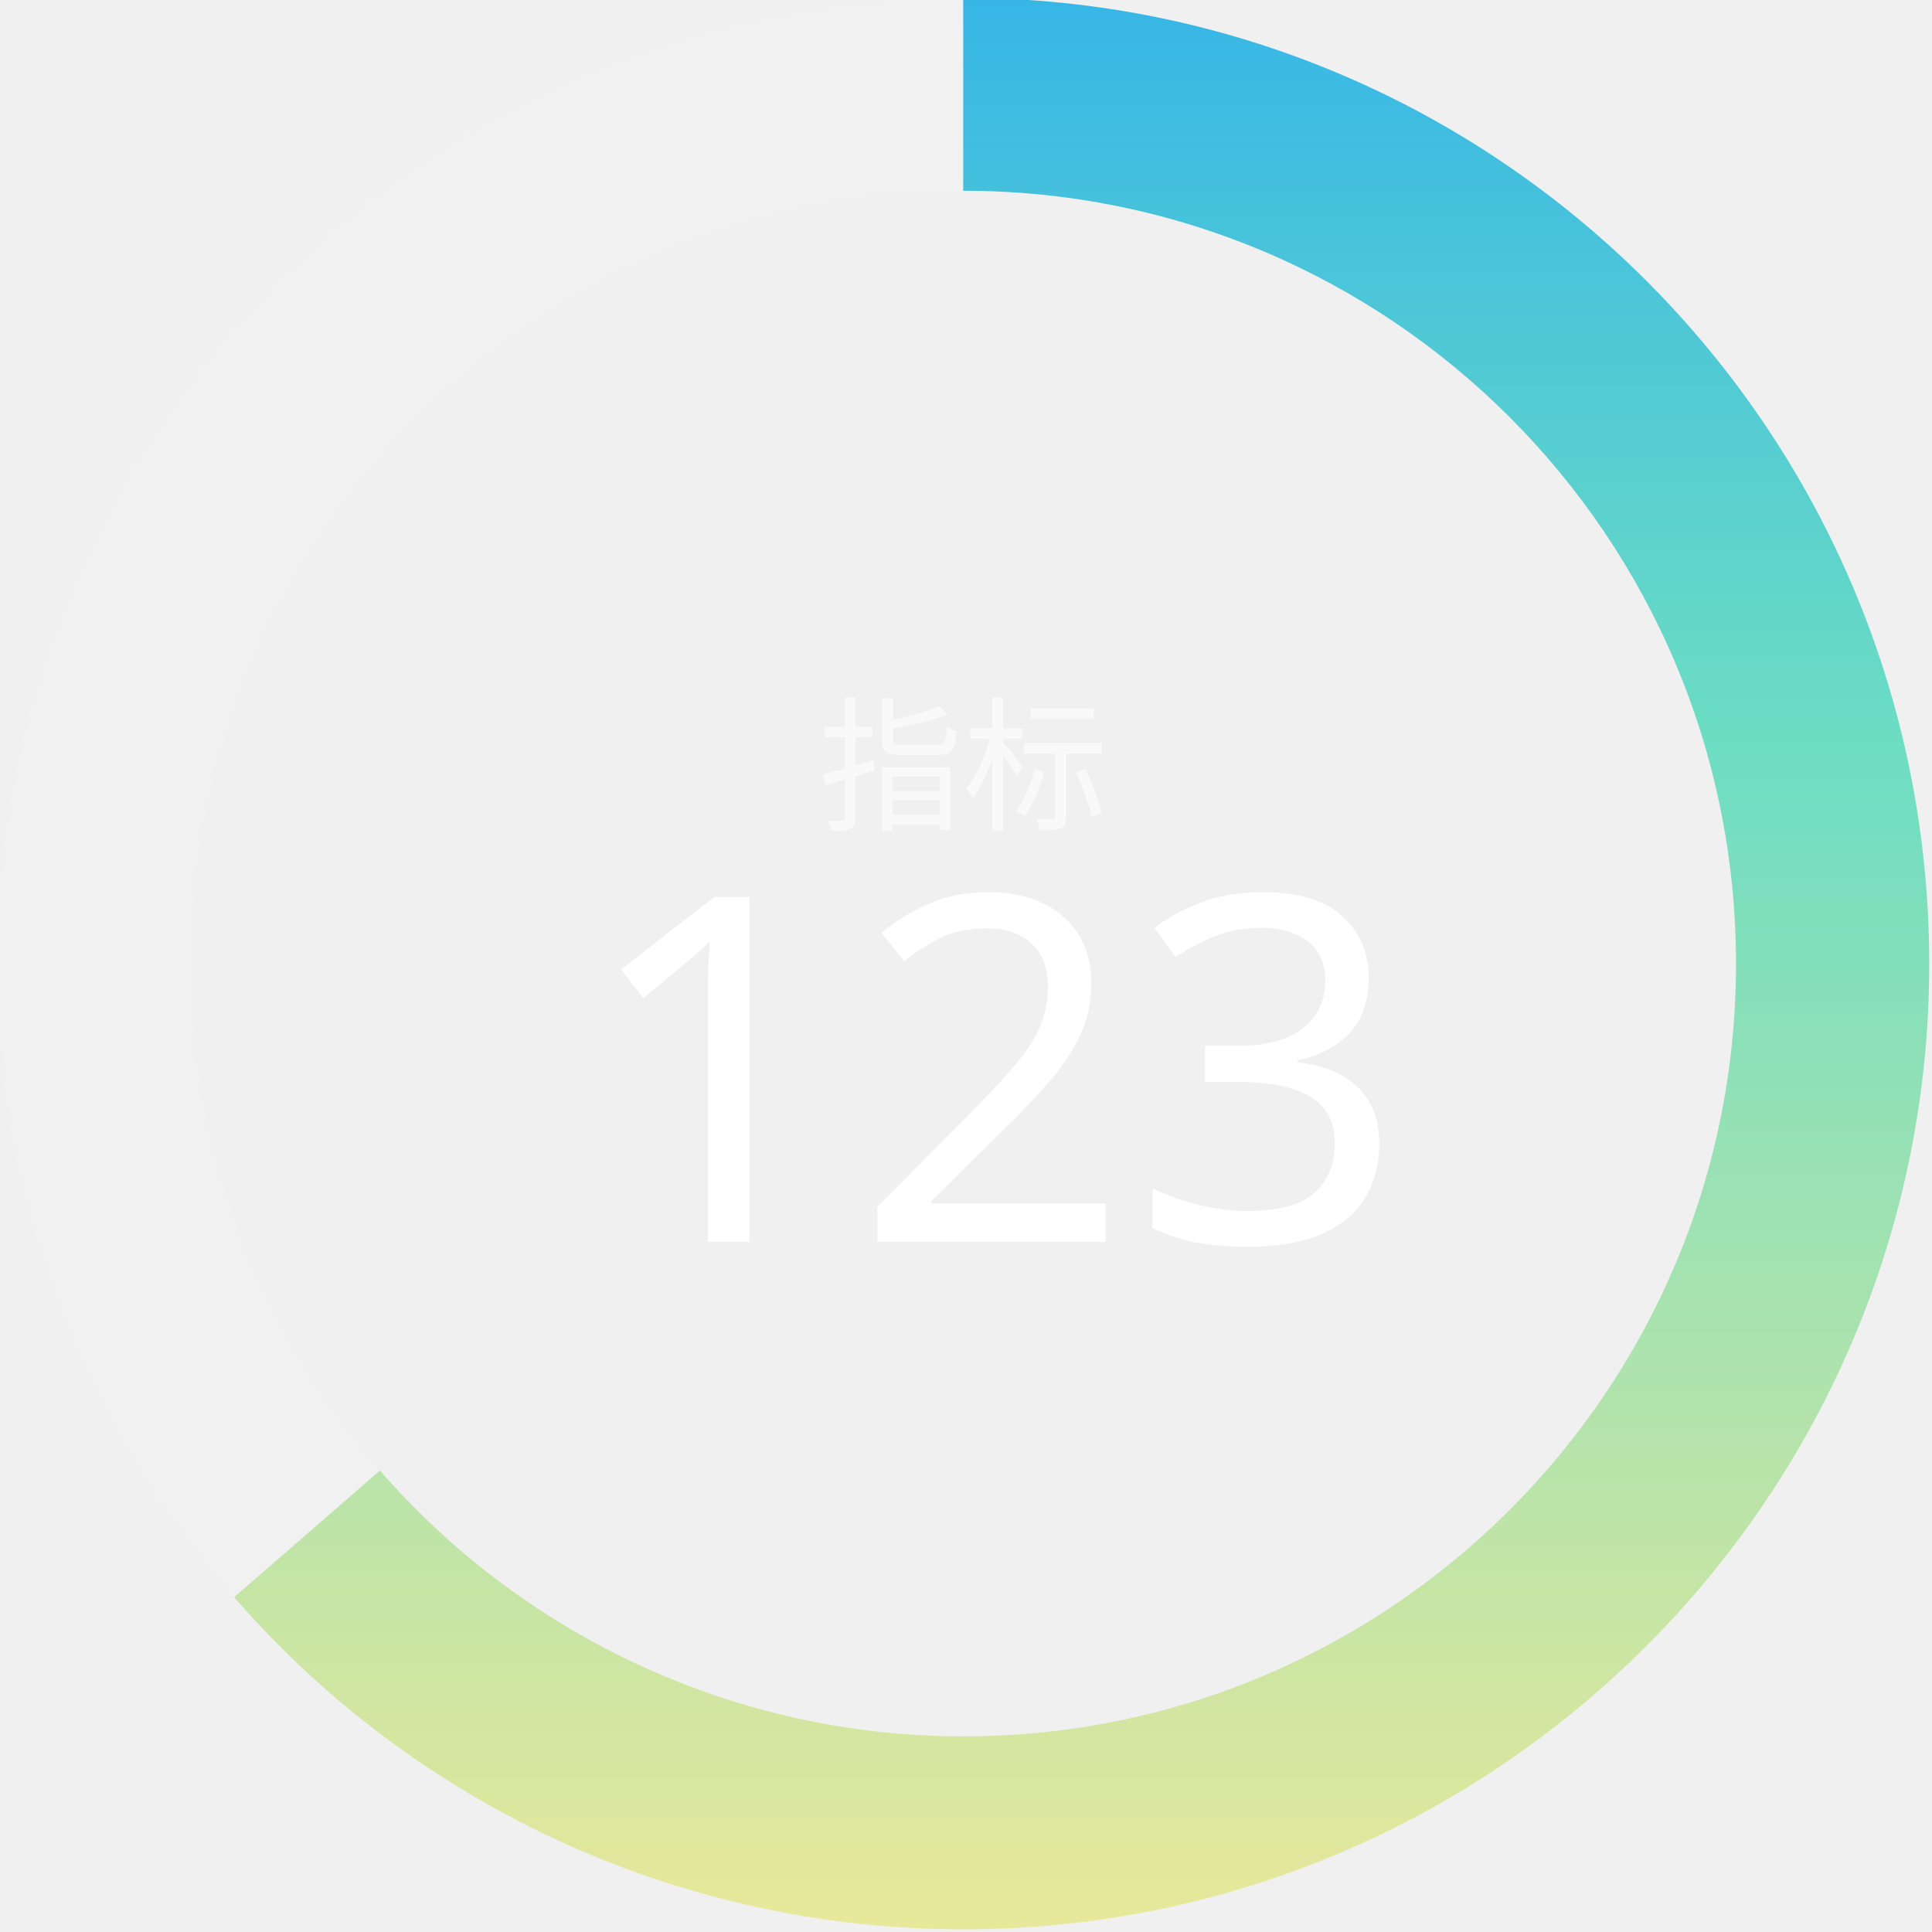
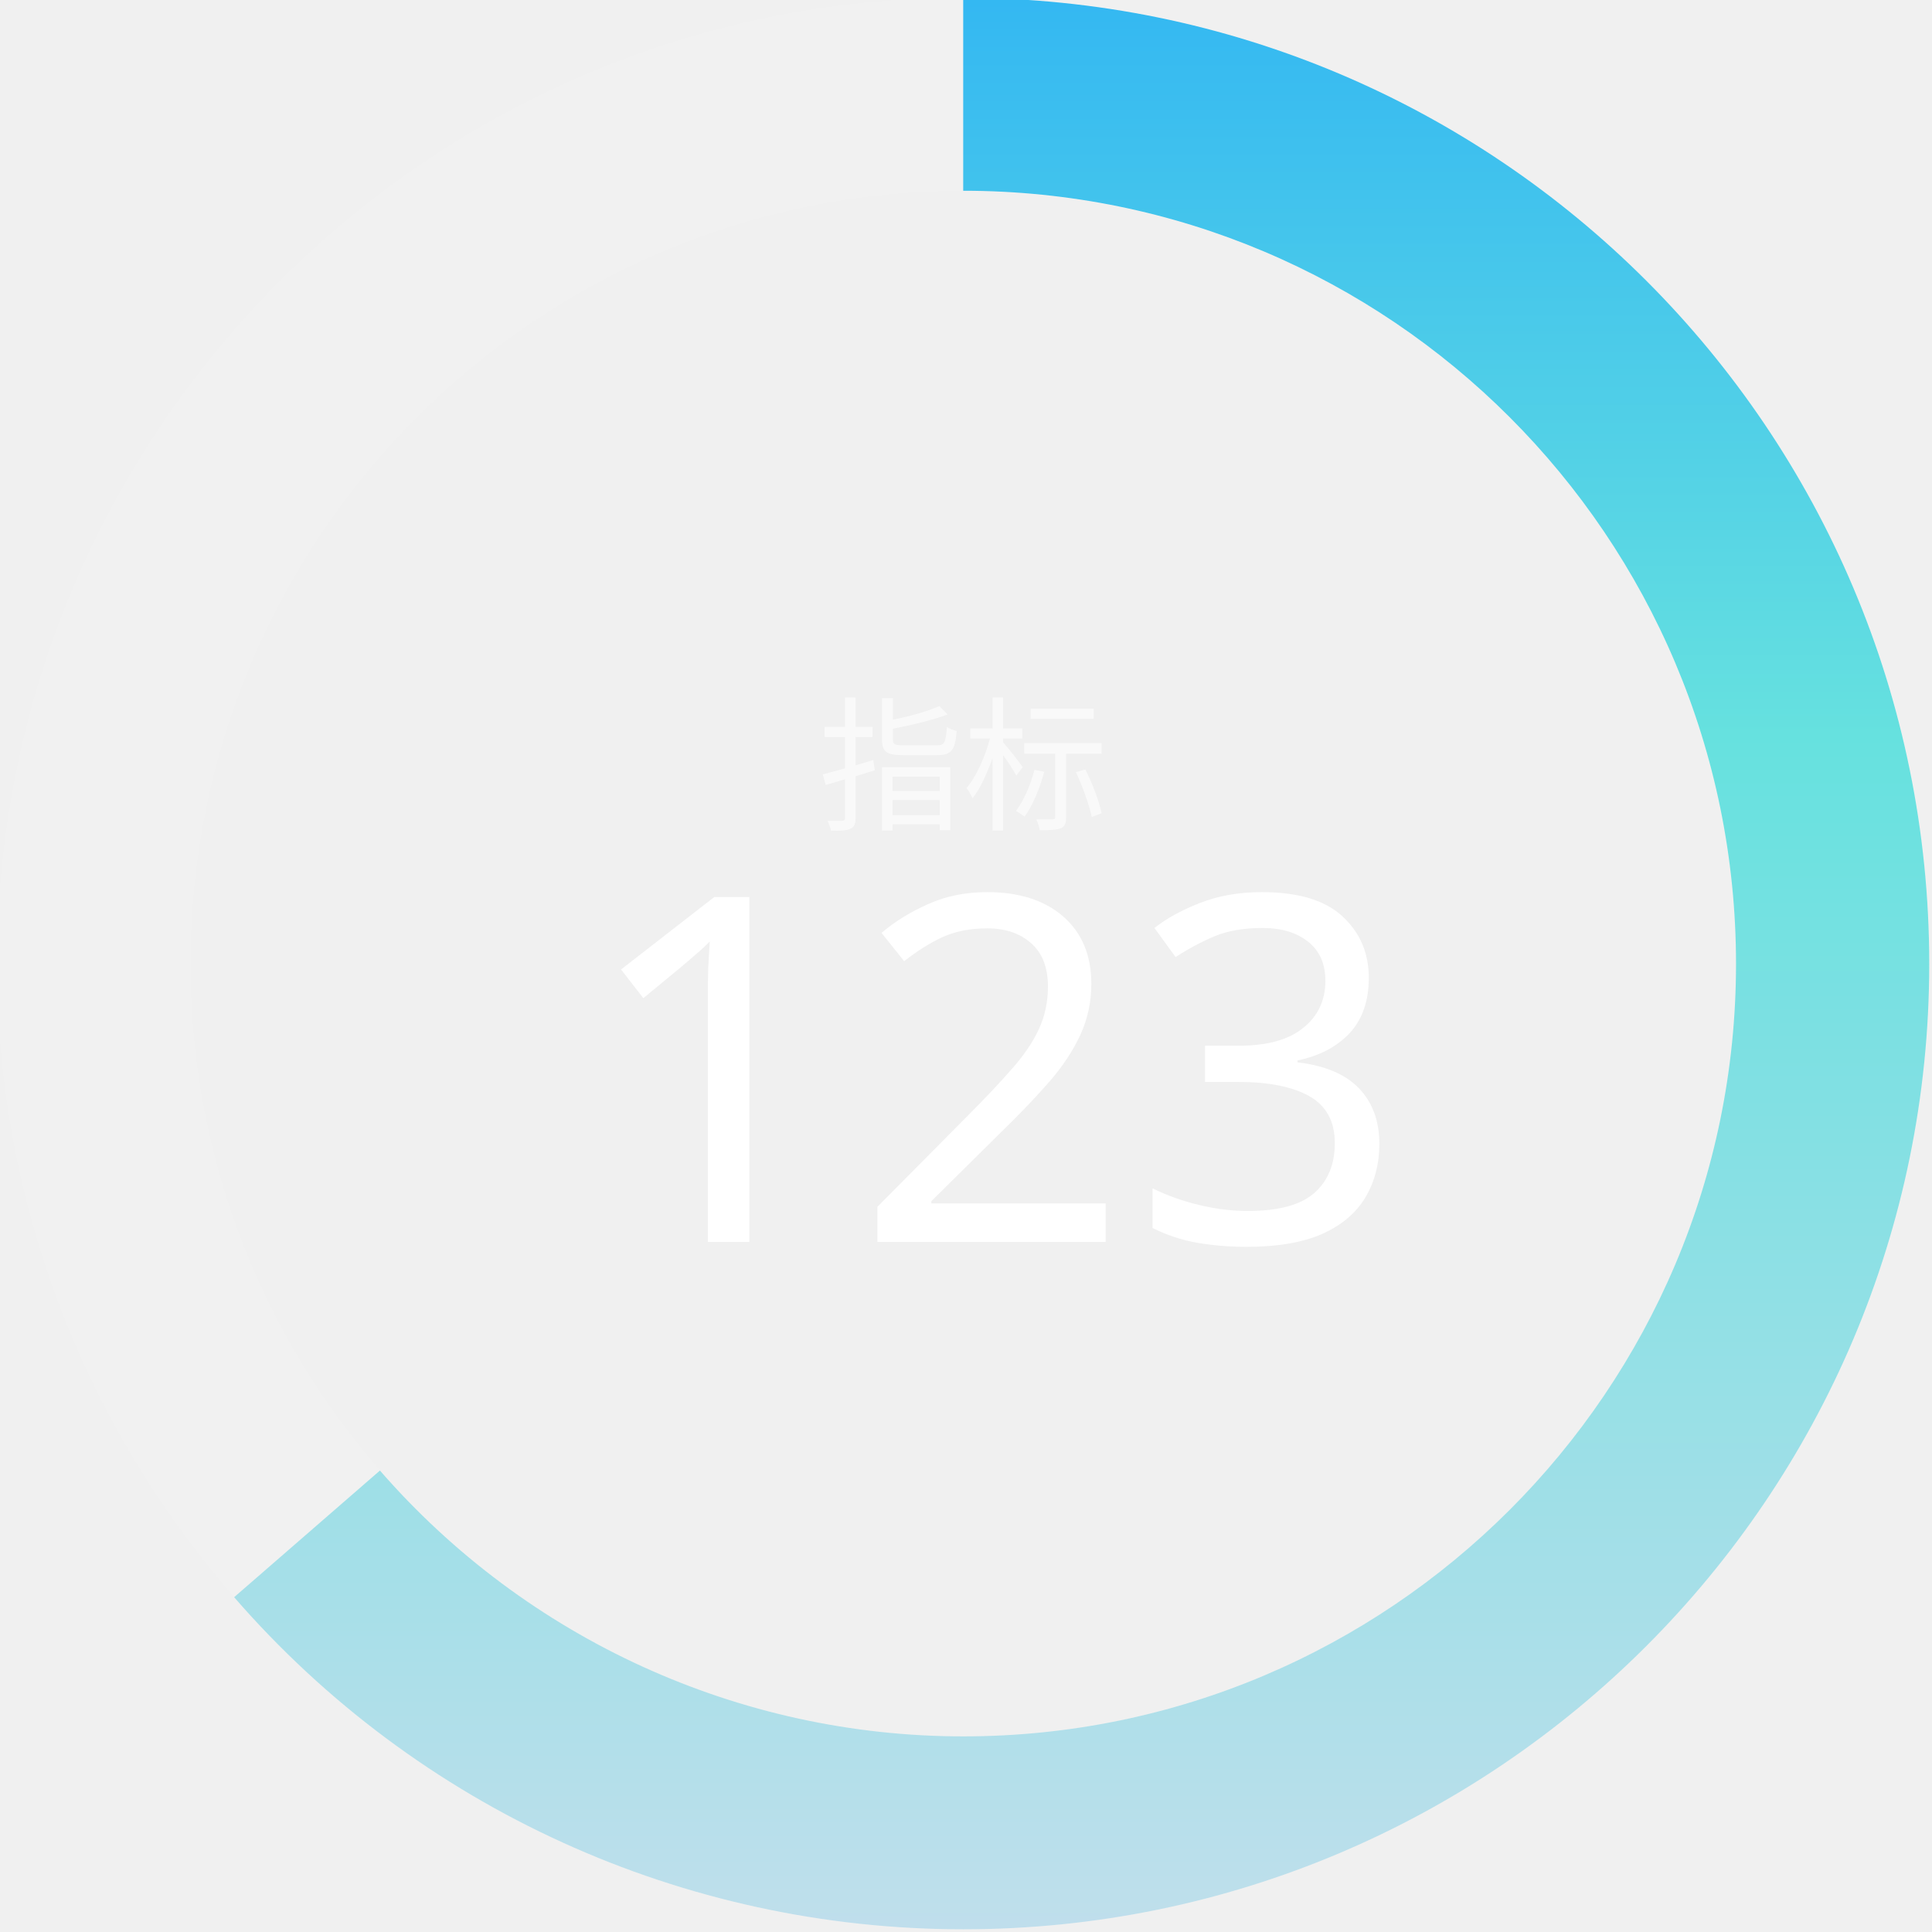
<svg xmlns="http://www.w3.org/2000/svg" width="100%" height="100%" viewBox="0 0 80 80" version="1.1" xml:space="preserve" style="fill-rule:evenodd;clip-rule:evenodd;stroke-linejoin:round;stroke-miterlimit:2;">
-   <g transform="matrix(1,0,0,1,-339,-4402)">
-     <g transform="matrix(1,0,0,1,1506.43,918.04)">
+   <g transform="matrix(1,0,0,1,1167.43,-3483.96)">
+     <g>
      <g transform="matrix(0.521152,0,0,0.521152,-1615.59,3501.47)">
        <rect x="859.943" y="-33.506" width="153.506" height="153.506" style="fill:none;" />
      </g>
      <g transform="matrix(1,0,0,1,-1377.03,-41.1845)">
        <g transform="matrix(3.04911,0,0,3.04911,-868.725,-4919.12)">
          <path d="M366.733,2769.39C373.973,2769.39 379.852,2775.26 379.852,2782.51C379.852,2789.74 373.973,2795.62 366.733,2795.62C359.493,2795.62 353.614,2789.74 353.614,2782.51C353.614,2775.26 359.493,2769.39 366.733,2769.39ZM366.733,2772.01C372.525,2772.01 377.228,2776.71 377.228,2782.51C377.228,2788.3 372.525,2793 366.733,2793C360.941,2793 356.238,2788.3 356.238,2782.51C356.238,2776.71 360.941,2772.01 366.733,2772.01Z" style="fill:white;fill-opacity:0.1;" />
        </g>
        <g transform="matrix(3.04911,0,0,3.04911,-868.725,-4919.12)">
          <path d="M356.832,2791.11C359.324,2793.98 362.935,2795.62 366.733,2795.62C373.973,2795.62 379.852,2789.74 379.852,2782.51C379.852,2775.26 373.978,2769.39 366.733,2769.39L366.733,2772.01C372.529,2772.01 377.228,2776.71 377.228,2782.51C377.228,2788.3 372.525,2793 366.733,2793C363.695,2793 360.806,2791.68 358.812,2789.39L356.832,2791.11Z" style="fill:url(#_Linear1);" />
        </g>
-         <g transform="matrix(1,0,0,1,0.244757,-6.78164)">
-           <text x="243.235px" y="3565.85px" style="font-family:'PingFangSC-Light', 'PingFang SC', sans-serif;font-weight:300;font-size:6px;fill:white;fill-opacity:0.6;">指标</text>
+         <g transform="matrix(1,0,0,1,243.48,3559.07)">
+           <text x="0px" y="0px" style="font-family:'PingFangSC-Light', 'PingFang SC', sans-serif;font-weight:300;font-size:6px;fill:white;fill-opacity:0.6;">指标</text>
        </g>
-         <g transform="matrix(1,0,0,1,-9.69924,10.7215)">
-           <text x="243.235px" y="3565.85px" style="font-family:'PingFangSC-Regular', 'PingFang SC', sans-serif;font-size:20px;fill:white;">123</text>
+         <g transform="matrix(1,0,0,1,233.536,3576.57)">
+           <text x="0px" y="0px" style="font-family:'PingFangSC-Regular', 'PingFang SC', sans-serif;font-size:20px;fill:white;">123</text>
        </g>
      </g>
    </g>
  </g>
  <defs>
    <linearGradient id="_Linear1" x1="0" y1="0" x2="1" y2="0" gradientUnits="userSpaceOnUse" gradientTransform="matrix(2.16524e-15,35.361,-35.361,2.16524e-15,374.002,2762.87)">
      <stop offset="0" style="stop-color:rgb(17,155,255);stop-opacity:1" />
-       <stop offset="0.47" style="stop-color:rgb(108,221,195);stop-opacity:1" />
-       <stop offset="1" style="stop-color:rgb(255,234,146);stop-opacity:1" />
+       <stop offset="0.47" style="stop-color:rgb(102,225,223);stop-opacity:1" />
+       <stop offset="1" style="stop-color:rgb(208,222,238);stop-opacity:1" />
    </linearGradient>
  </defs>
</svg>
